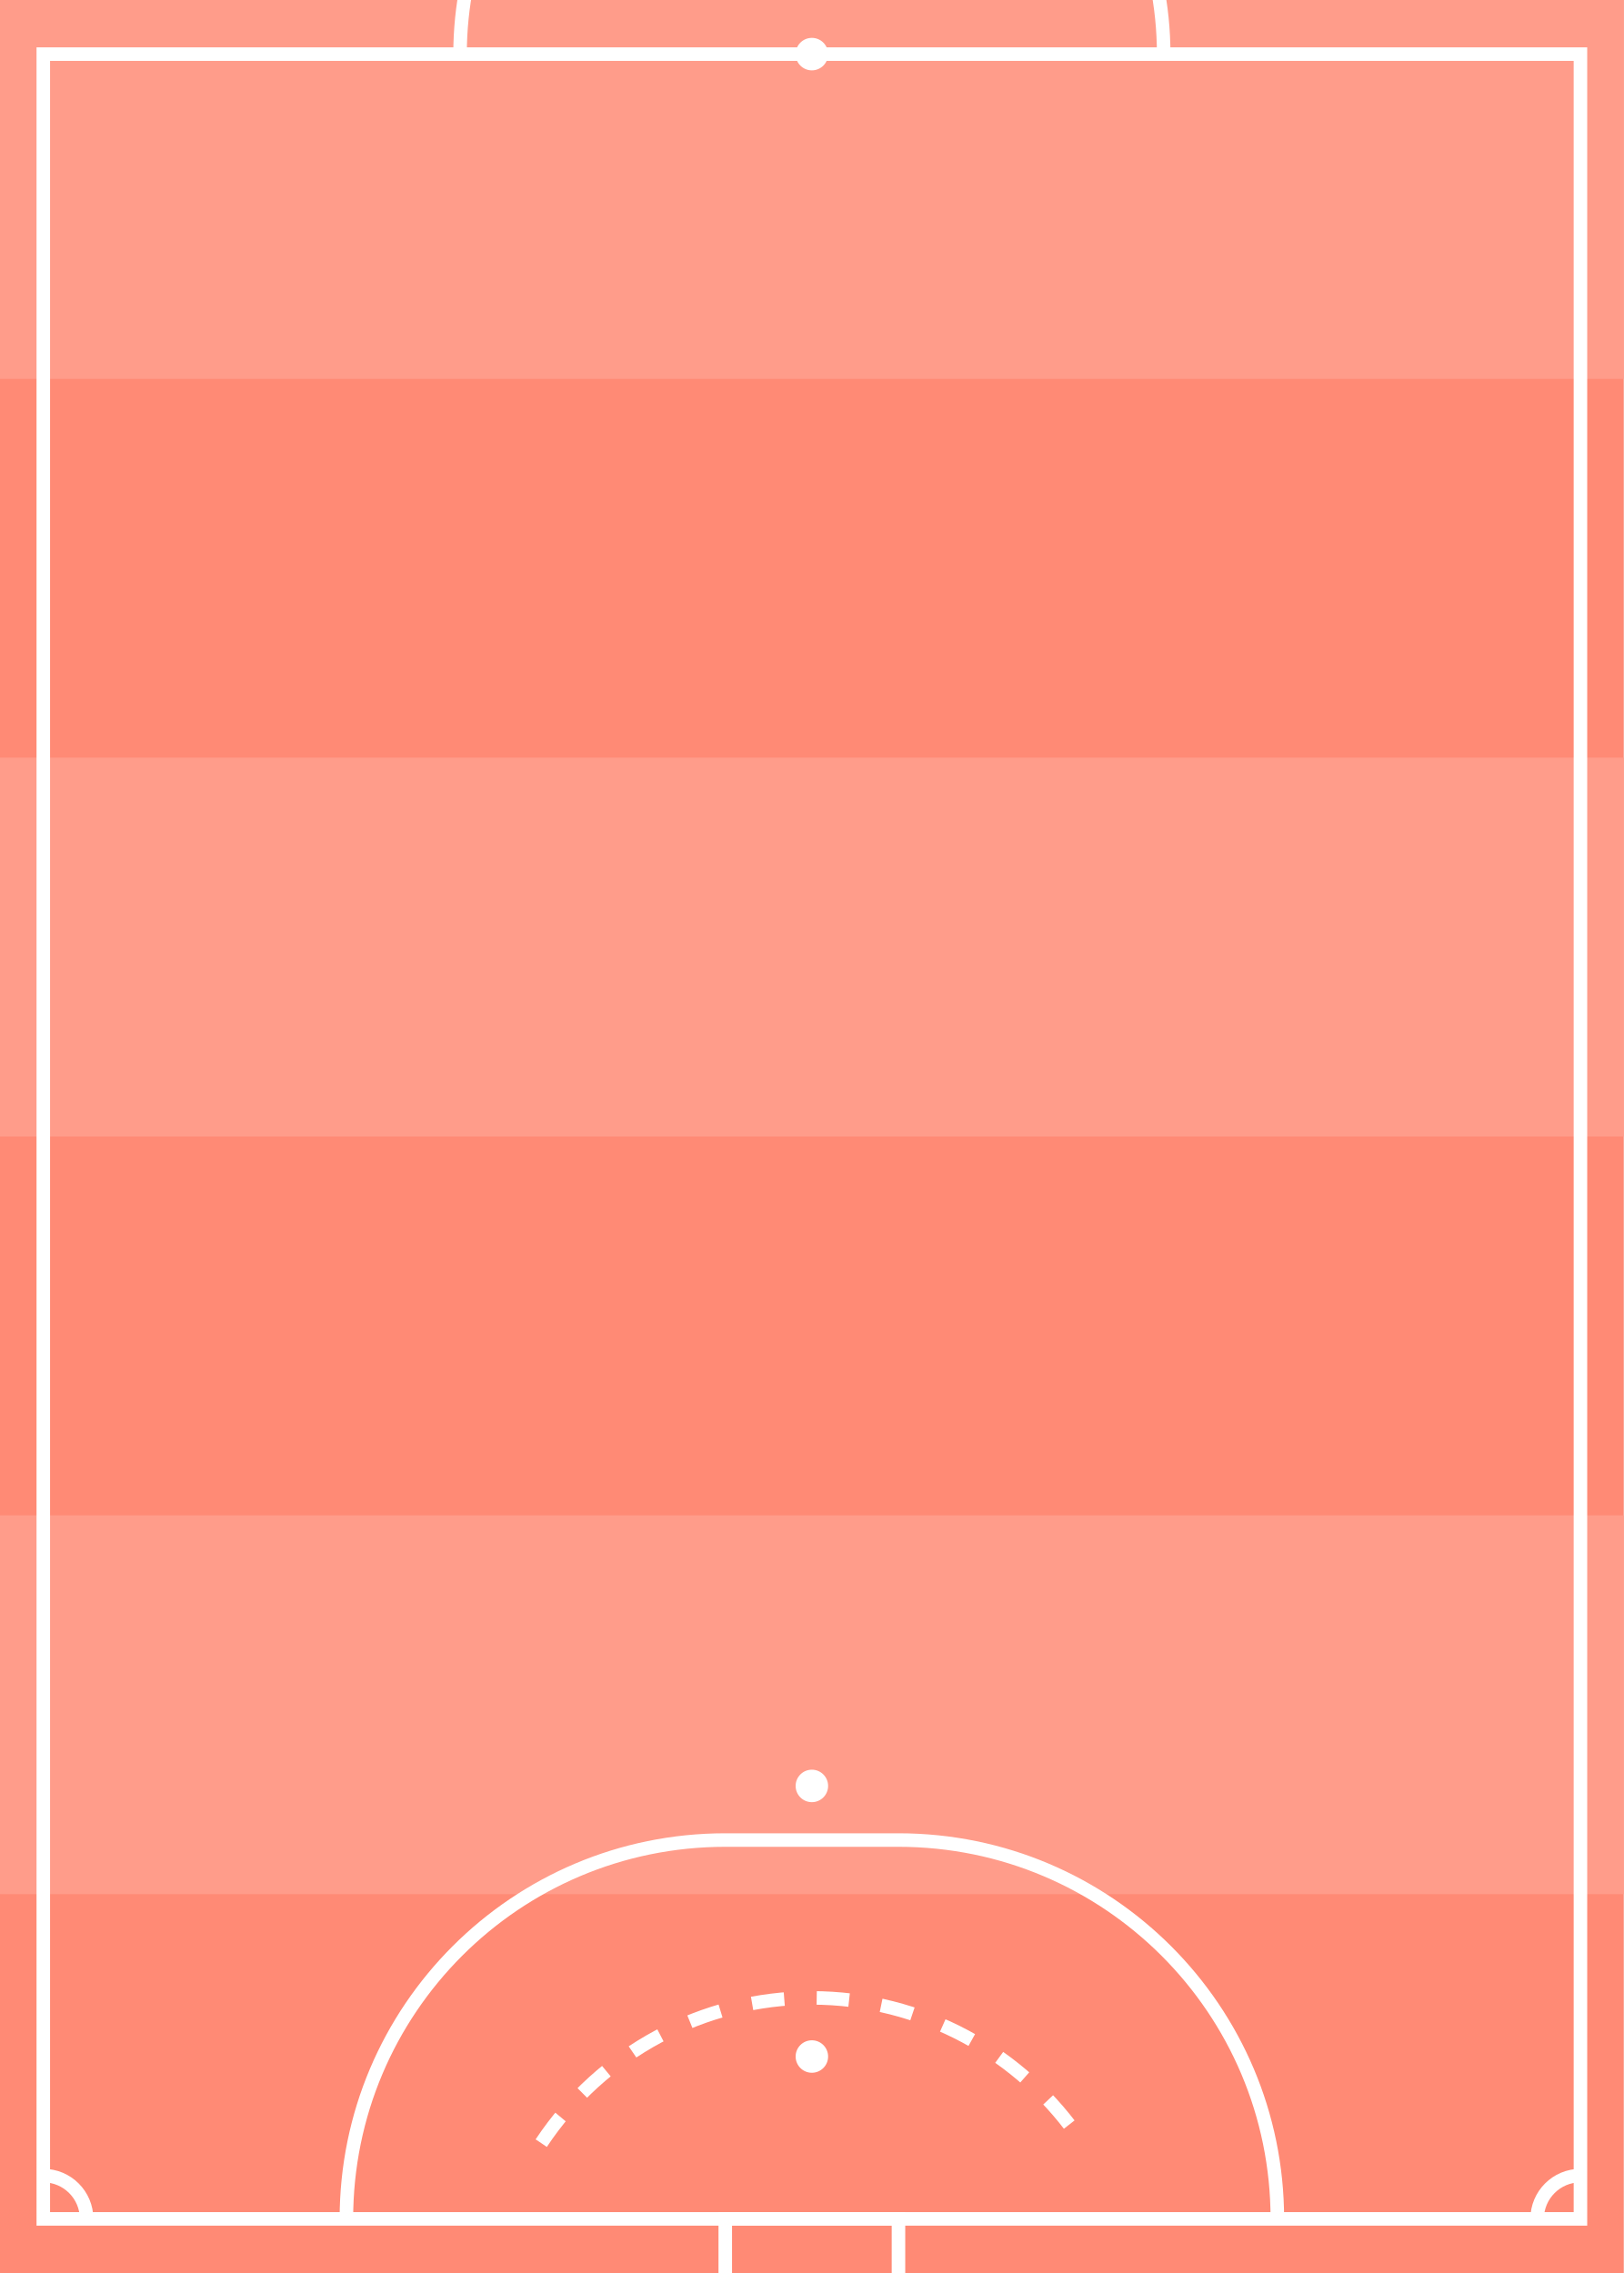
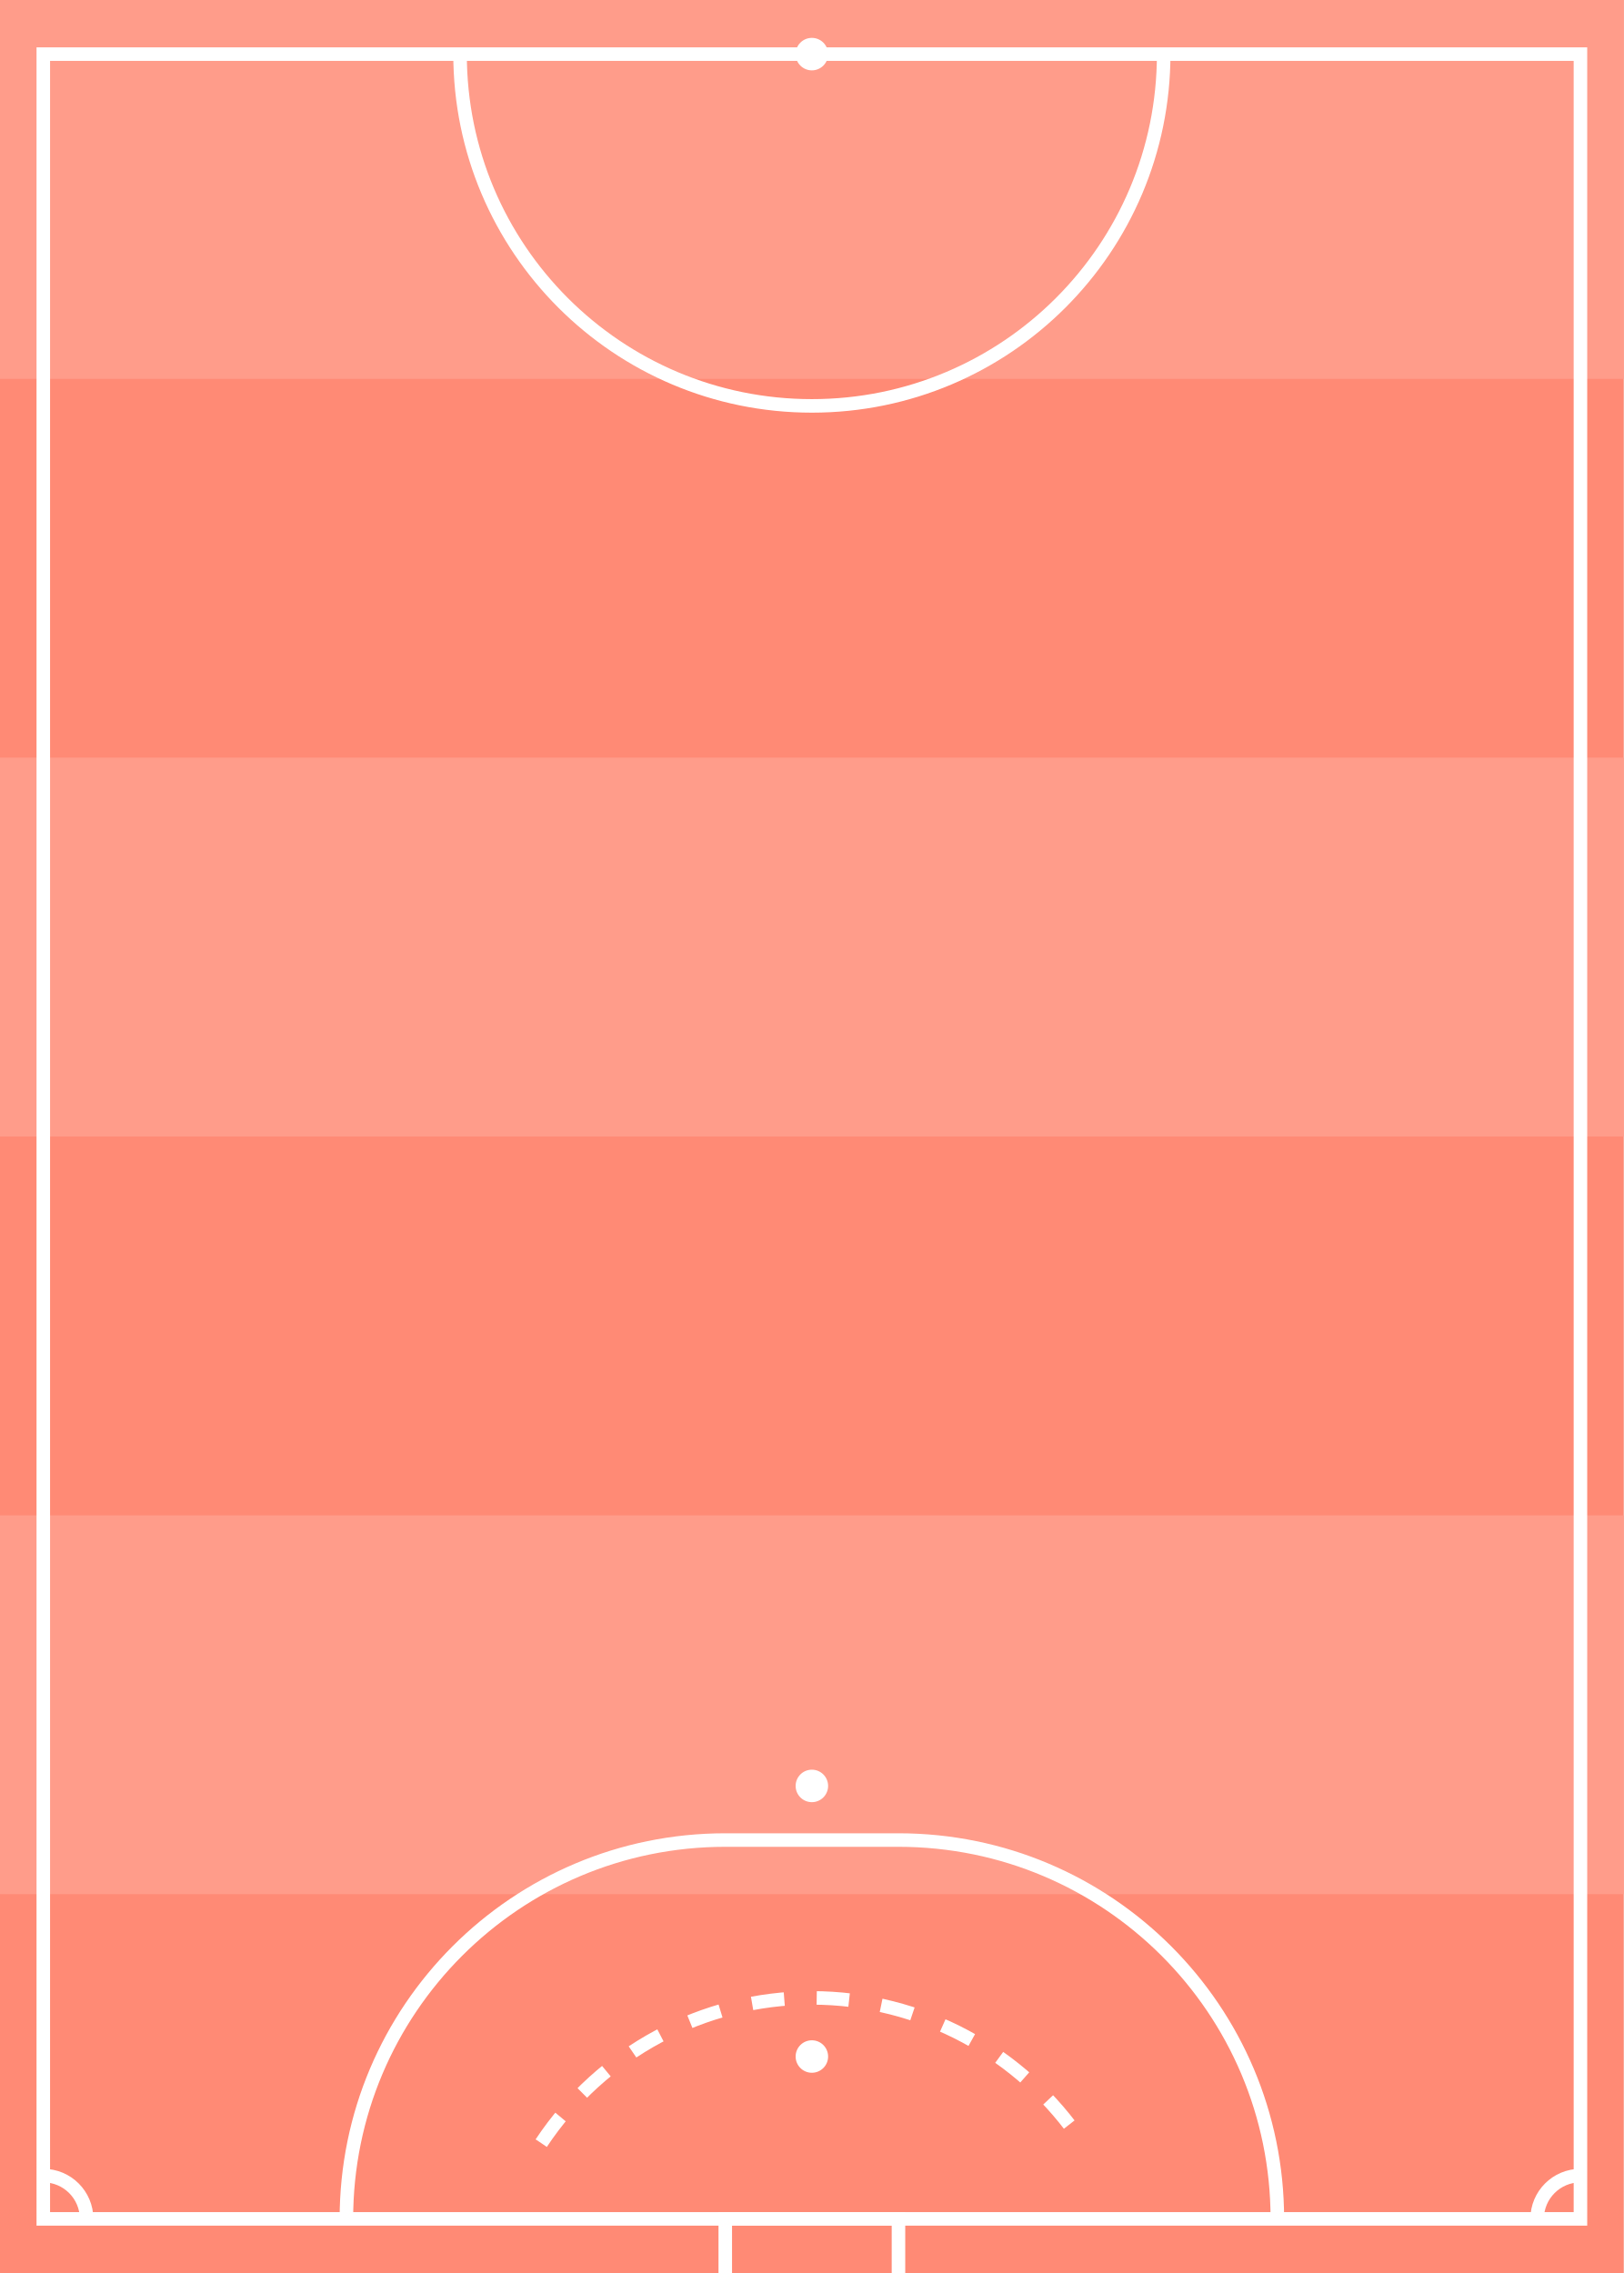
<svg xmlns="http://www.w3.org/2000/svg" viewBox="0 0 300 420">
  <rect x="0" y="0" width="300" height="420" fill="#FF8A75" />
  <rect x="0" y="0" width="300" height="70" fill="#FF9C8A" />
  <rect x="0" y="140" width="300" height="70" fill="#FF9C8A" />
  <rect x="0" y="280" width="300" height="70" fill="#FF9C8A" />
  <rect x="8" y="10" width="284" height="400" fill="none" stroke="#FFFFFF" stroke-width="2.5" />
-   <path d="M 85 10 A 65 65 0 0 1 215 10" fill="none" stroke="#FFFFFF" stroke-width="2.5" />
+   <path d="M 85 10 A 65 65 0 0 0 215 10" fill="none" stroke="#FFFFFF" stroke-width="2.5" />
  <circle cx="150" cy="10" r="3" fill="#FFFFFF" />
  <path d="M 64 410 A 70 70 0 0 1 134 340 L 166 340 A 70 70 0 0 1 236 410" fill="none" stroke="#FFFFFF" stroke-width="2.5" />
  <circle cx="150" cy="380" r="3" fill="#FFFFFF" />
  <circle cx="150" cy="330" r="3" fill="#FFFFFF" />
  <path d="M 100 396 A 60 60 0 0 1 200 396" fill="none" stroke="#FFFFFF" stroke-width="2.5" stroke-dasharray="6 6" />
  <rect x="134" y="410" width="32" height="12" fill="none" stroke="#FFFFFF" stroke-width="2.5" />
  <path d="M 16 410 A 8 8 0 0 0 8 402" fill="none" stroke="#FFFFFF" stroke-width="2.5" />
  <path d="M 284 410 A 8 8 0 0 1 292 402" fill="none" stroke="#FFFFFF" stroke-width="2.5" />
</svg>
